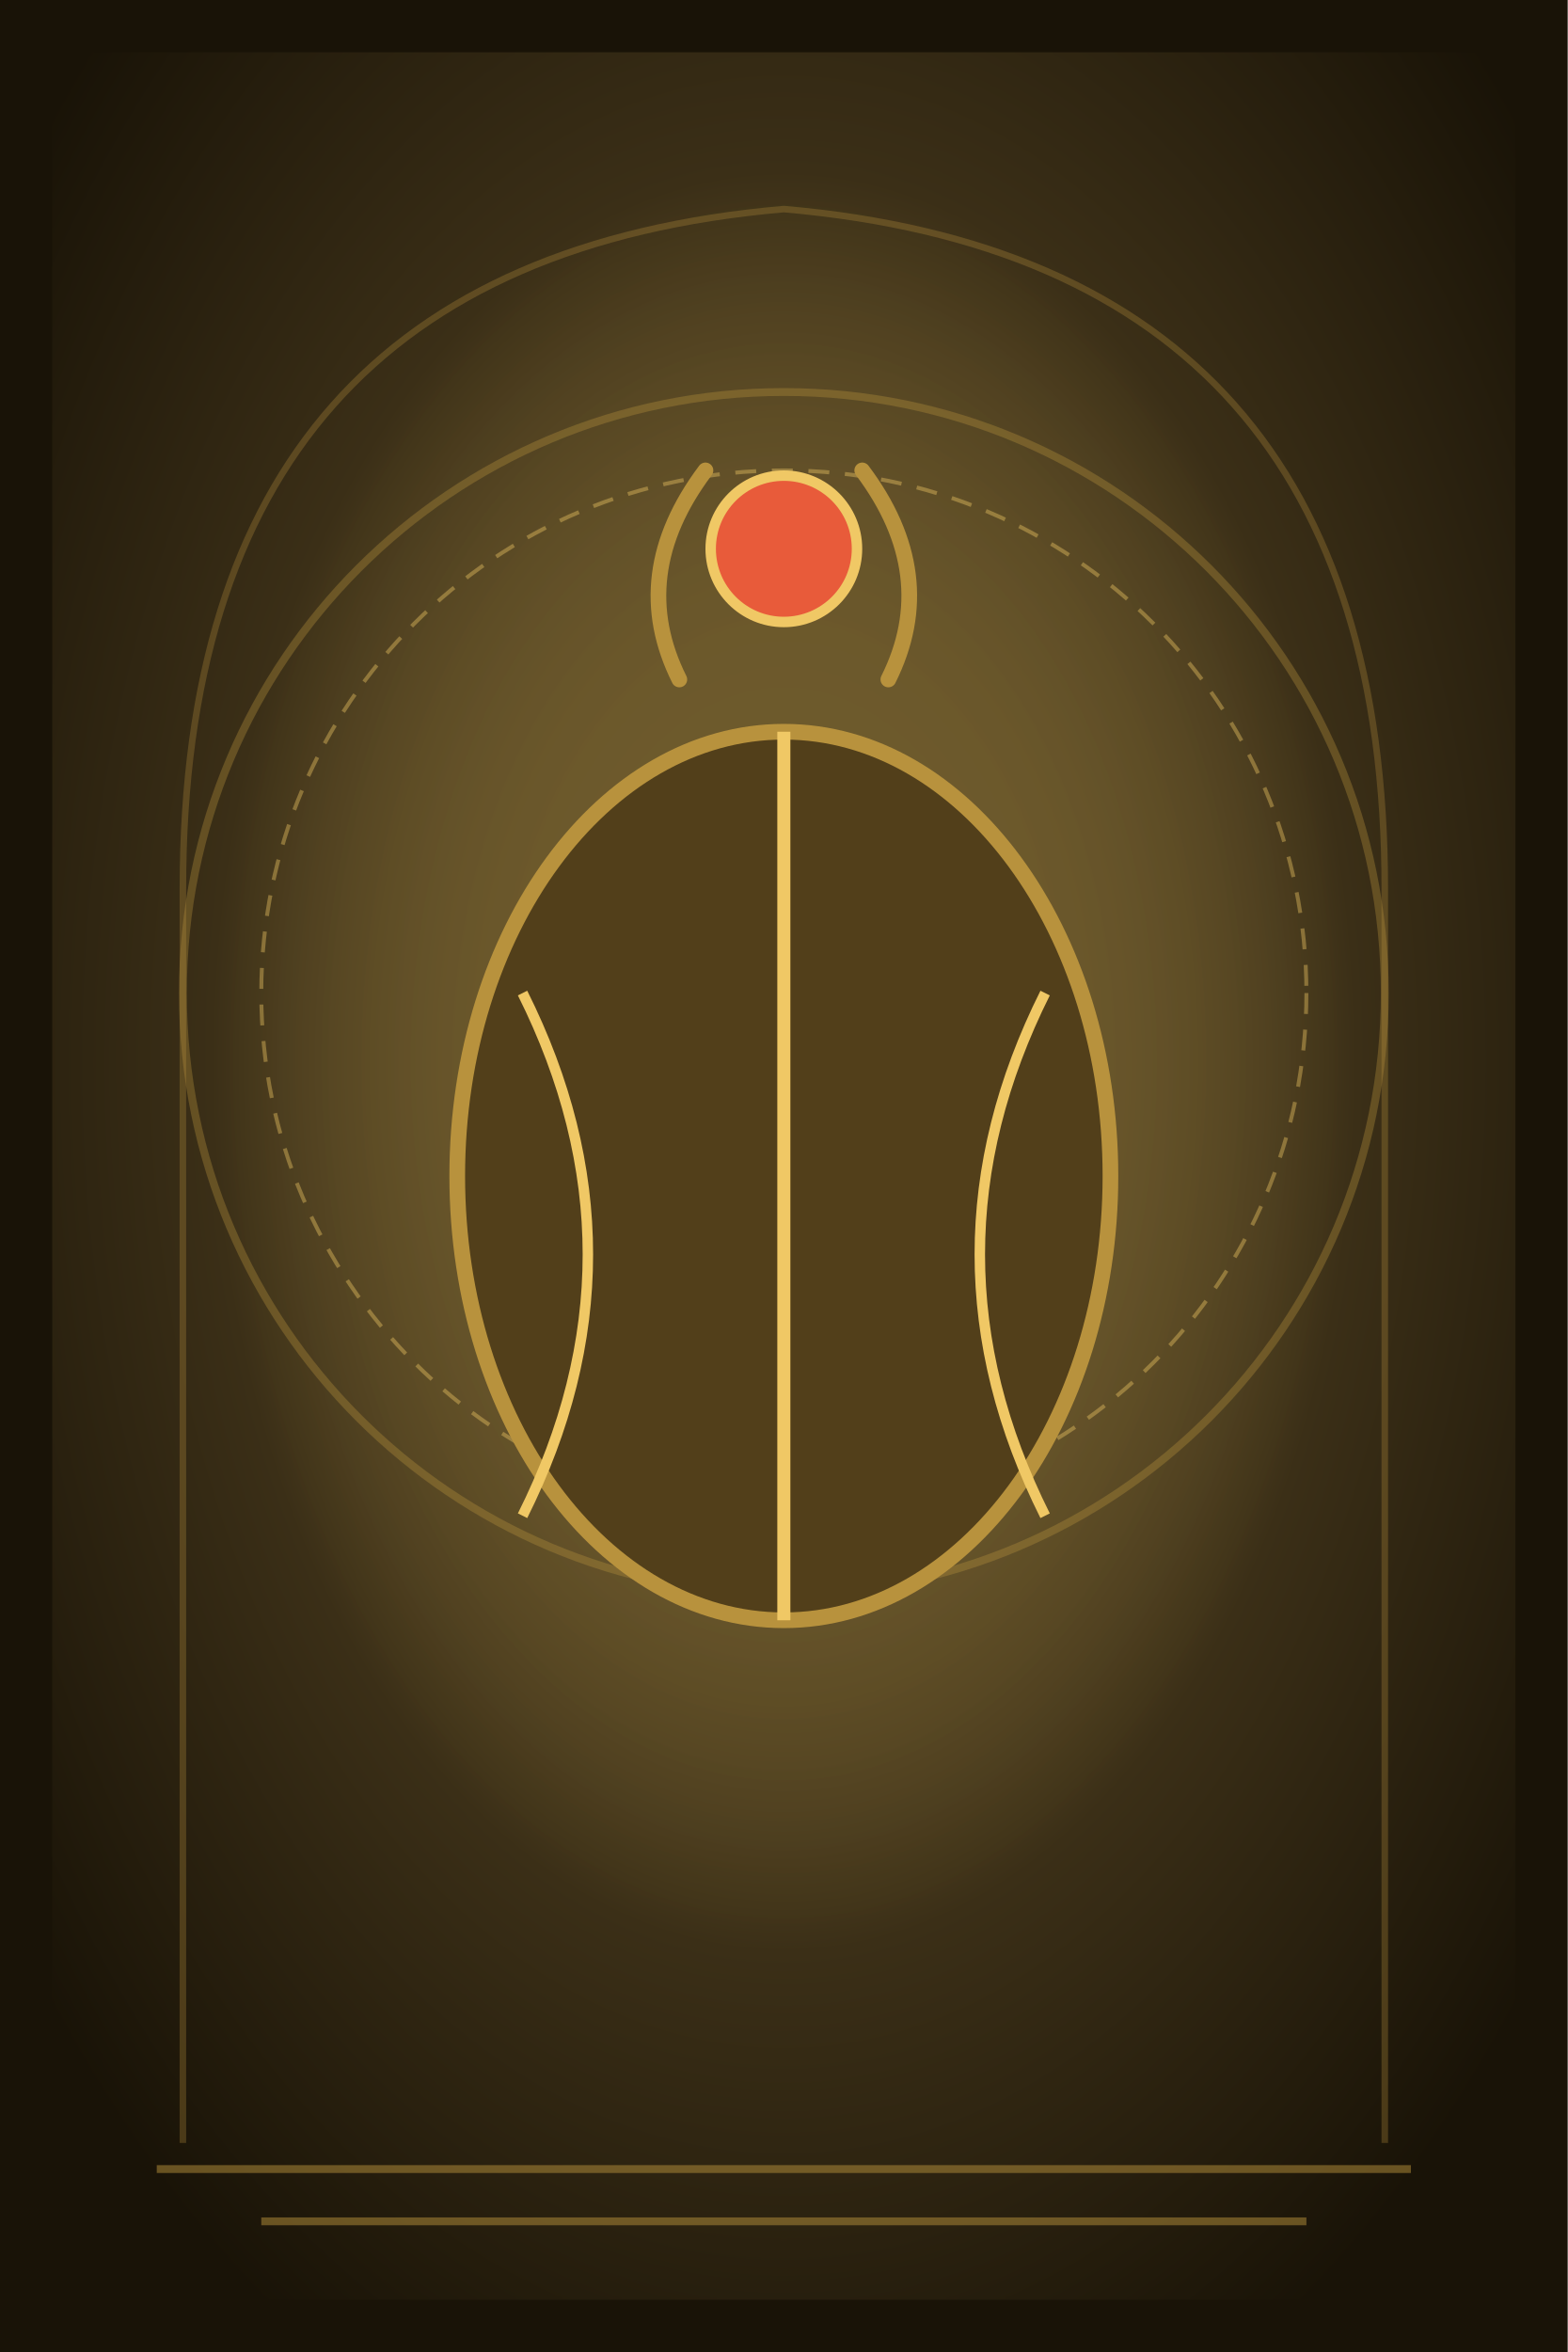
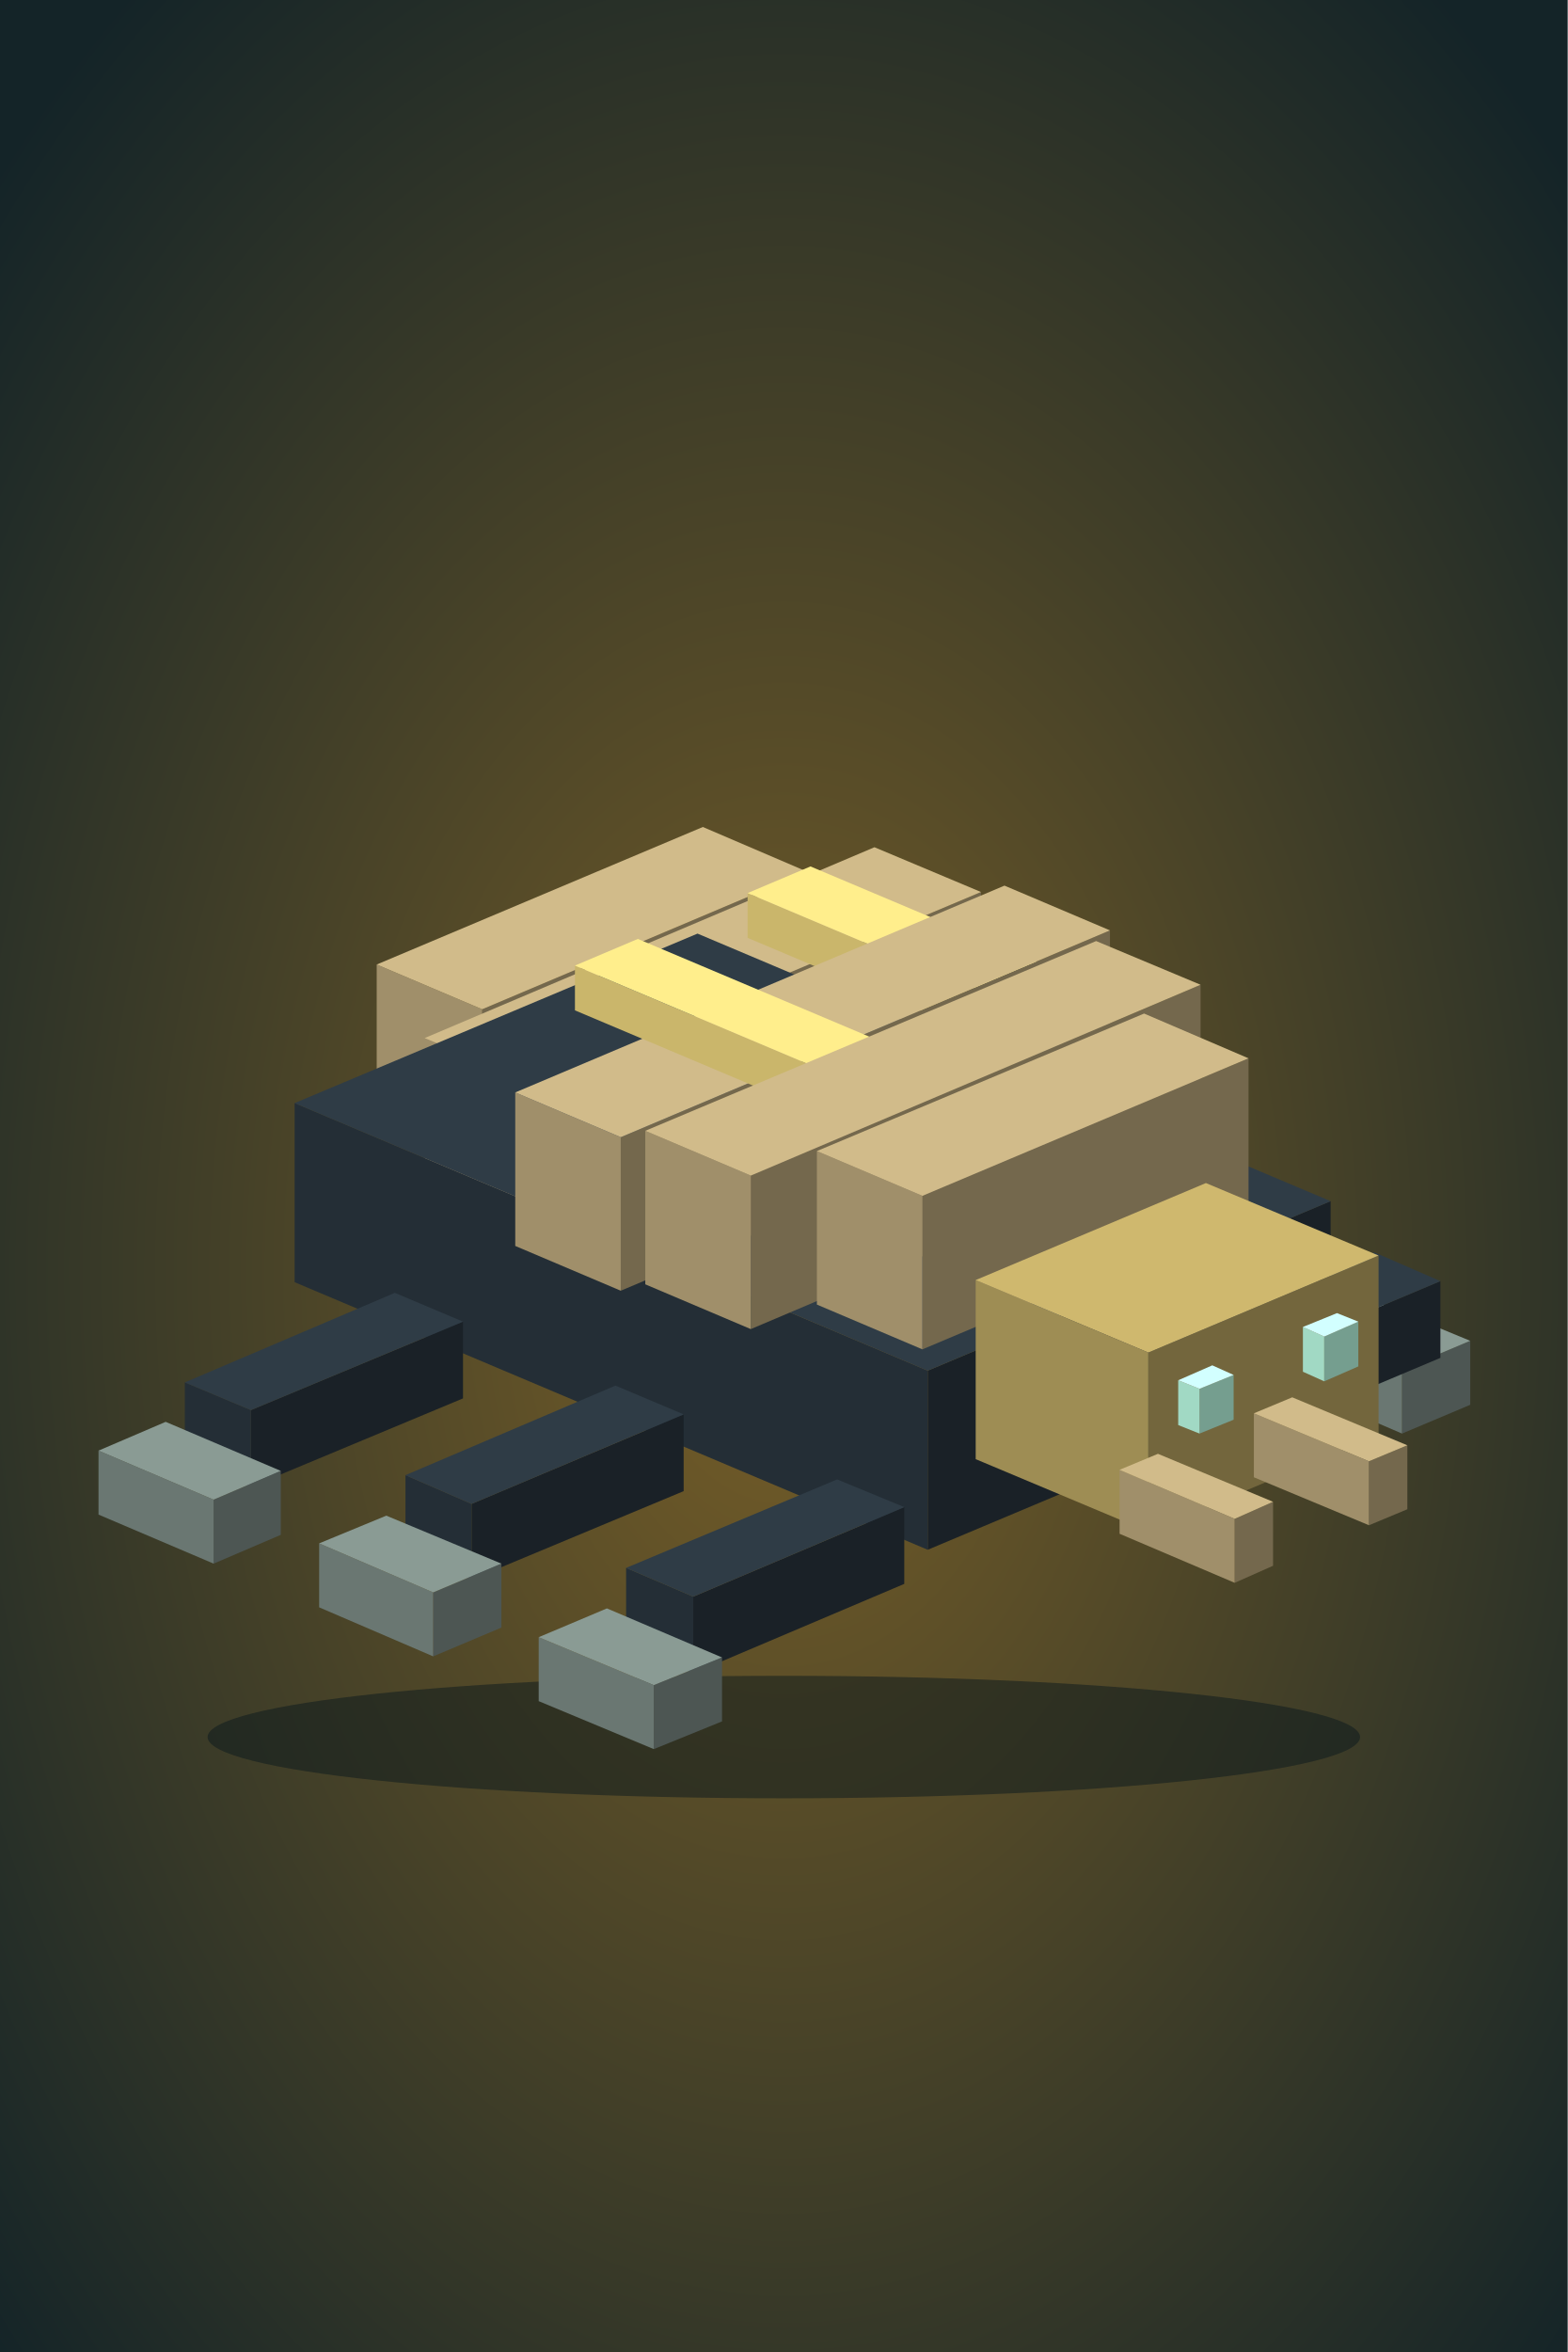
- <svg xmlns="http://www.w3.org/2000/svg" width="600" height="900" viewBox="0 0 600 900">
+ <svg xmlns="http://www.w3.org/2000/svg" width="600" height="900" viewBox="0 0 256 384" data-art-style="isometric-voxel-v3">
  <defs>
-     <radialGradient id="bg" cx="50%" cy="45%" r="65%">
-       <stop offset="0%" stop-color="#f0c865" stop-opacity="0.32" />
-       <stop offset="60%" stop-color="#3b2f17" />
-       <stop offset="100%" stop-color="#191307" />
+     <radialGradient id="chamber" cx="50%" cy="54%" r="68%">
+       <stop stop-color="#785f28" />
+       <stop offset="1" stop-color="#142428" />
    </radialGradient>
-     <linearGradient id="metal" x1="0%" y1="0%" x2="100%" y2="100%">
-       <stop offset="0%" stop-color="#b8923d" />
-       <stop offset="50%" stop-color="#f0c865" />
-       <stop offset="100%" stop-color="#191307" />
-     </linearGradient>
  </defs>
-   <rect width="600" height="900" fill="#191307" />
-   <rect x="20" y="20" width="560" height="860" fill="url(#bg)" rx="16" />
-   <circle cx="300" cy="380" r="230" fill="none" stroke="#b8923d" stroke-width="3" stroke-opacity="0.35" />
-   <circle cx="300" cy="380" r="200" fill="none" stroke="#f0c865" stroke-width="1.5" stroke-dasharray="8 6" stroke-opacity="0.4" />
-   <path d="M70 820V340Q70 100 300 80Q530 100 530 340V820" fill="none" stroke="#b8923d" stroke-opacity="0.3" stroke-width="2.5" />
-   <path d="M60 830H540M100 850H500" stroke="#b8923d" stroke-opacity="0.5" stroke-width="3" />
-   <ellipse cx="300" cy="450" rx="125" ry="170" fill="#523f1a" stroke="#b8923d" stroke-width="6" />
-   <line x1="300" y1="280" x2="300" y2="620" stroke="#f0c865" stroke-width="5" />
-   <circle cx="300" cy="210" r="28" fill="#e85b3a" stroke="#f0c865" stroke-width="4" />
-   <path d="M260 260Q240 220 270 180" stroke="#b8923d" stroke-width="6" fill="none" stroke-linecap="round" />
-   <path d="M340 260Q360 220 330 180" stroke="#b8923d" stroke-width="6" fill="none" stroke-linecap="round" />
-   <path d="M200 380Q250 480 200 580M400 380Q350 480 400 580" stroke="#f0c865" stroke-width="4" fill="none" />
+   <path fill="url(#chamber)" d="M0 0h256v384H0z" />
+   <ellipse cx="128" cy="283.6" rx="94.1" ry="10" fill="#09171b" opacity=".5" />
+   <g data-enemy-model="tombBeetle" transform="translate(-90.082 -244.928) scale(1.74048)">
+     <polygon points="148.3,255.1 141.9,257.7 141.9,251.7 148.3,249.1" fill="#4d5653" />
+     <polygon points="141.9,257.7 131.2,253.2 131.2,247.2 141.9,251.7" fill="#6a7772" />
+     <polygon points="137.4,244.5 148.3,249.1 141.9,251.7 131.2,247.2" fill="#8a9b94" />
+     <polygon points="145.6,250.6 125.8,258.9 125.8,251.7 145.6,243.4" fill="#1a2127" />
+     <polygon points="125.8,258.9 119.5,256.3 119.5,249.1 125.8,251.7" fill="#242e36" />
+     <polygon points="139.3,240.7 145.6,243.4 125.8,251.7 119.5,249.1" fill="#2f3c46" />
+     <polygon points="168.9,263.8 162.7,266.4 162.7,260.4 168.9,257.8" fill="#4d5653" />
+     <polygon points="162.7,266.4 151.8,261.9 151.8,255.9 162.7,260.4" fill="#6a7772" />
+     <polygon points="158.2,253.2 168.9,257.8 162.7,260.4 151.8,255.9" fill="#8a9b94" />
+     <polygon points="166.3,259.3 146.4,267.7 146.4,260.5 166.3,252.1" fill="#1a2127" />
+     <polygon points="146.4,267.7 140.2,265.0 140.2,257.8 146.4,260.5" fill="#242e36" />
+     <polygon points="159.9,249.5 166.3,252.1 146.4,260.5 140.2,257.8" fill="#2f3c46" />
+     <polygon points="127.5,236.9 97.0,249.8 97.0,235.4 127.5,222.5" fill="#74684d" />
+     <polygon points="97.0,249.8 87.1,245.6 87.1,231.2 97.0,235.4" fill="#a08f6a" />
+     <polygon points="117.7,218.3 127.5,222.5 97.0,235.4 87.1,231.2" fill="#d1bb8a" />
+     <polygon points="189.7,272.5 183.3,275.2 183.3,269.2 189.7,266.5" fill="#4d5653" />
+     <polygon points="183.3,275.2 172.6,270.6 172.6,264.6 183.3,269.2" fill="#6a7772" />
+     <polygon points="178.8,262.0 189.7,266.5 183.3,269.2 172.6,264.6" fill="#8a9b94" />
+     <polygon points="143.8,238.8 101.5,256.6 101.5,242.2 143.8,224.4" fill="#74684d" />
+     <polygon points="101.5,256.6 91.6,252.5 91.6,238.1 101.5,242.2" fill="#a08f6a" />
+     <polygon points="133.8,220.2 143.8,224.4 101.5,242.2 91.6,238.1" fill="#d1bb8a" />
+     <polygon points="150.3,235.7 144.4,238.2 144.4,234.0 150.3,231.5" fill="#93844e" />
+     <polygon points="144.4,238.2 121.9,228.7 121.9,224.5 144.4,234.0" fill="#cab66b" />
+     <polygon points="127.8,222.0 150.3,231.5 144.4,234.0 121.9,224.5" fill="#ffee8c" />
+     <polygon points="186.9,268.1 167.2,276.4 167.2,269.2 186.9,260.9" fill="#1a2127" />
+     <polygon points="167.2,276.4 160.8,273.8 160.8,266.6 167.2,269.2" fill="#242e36" />
+     <polygon points="180.7,258.2 186.9,260.9 167.2,269.2 160.8,266.6" fill="#2f3c46" />
+     <polygon points="176.6,270.2 138.8,286.1 138.8,269.3 176.6,253.4" fill="#1a2127" />
+     <polygon points="138.8,286.1 79.4,261.0 79.4,244.2 138.8,269.3" fill="#242e36" />
+     <polygon points="117.2,228.3 176.6,253.4 138.8,269.3 79.4,244.2" fill="#2f3c46" />
+     <polygon points="155.9,242.4 110.0,261.8 110.0,247.4 155.9,228.0" fill="#74684d" />
+     <polygon points="110.0,261.8 100.1,257.6 100.1,243.2 110.0,247.4" fill="#a08f6a" />
+     <polygon points="146.0,223.8 155.9,228.0 110.0,247.4 100.1,243.2" fill="#d1bb8a" />
+     <polygon points="95.2,271.9 75.3,280.2 75.3,273.0 95.2,264.7" fill="#1a2127" />
+     <polygon points="75.3,280.2 69.1,277.6 69.1,270.4 75.3,273.0" fill="#242e36" />
+     <polygon points="88.8,262.0 95.2,264.7 75.3,273.0 69.1,270.4" fill="#2f3c46" />
+     <polygon points="134.1,242.5 128.2,245.0 128.2,240.8 134.1,238.3" fill="#93844e" />
+     <polygon points="128.2,245.0 105.7,235.5 105.7,231.3 128.2,240.8" fill="#cab66b" />
+     <polygon points="111.6,228.8 134.1,238.3 128.2,240.8 105.7,231.3" fill="#ffee8c" />
+     <polygon points="164.4,247.5 122.2,265.4 122.2,251.0 164.4,233.1" fill="#74684d" />
+     <polygon points="122.2,265.4 112.3,261.2 112.3,246.8 122.2,251.0" fill="#a08f6a" />
+     <polygon points="154.6,229.0 164.4,233.1 122.2,251.0 112.3,246.8" fill="#d1bb8a" />
+     <polygon points="78.1,284.7 71.8,287.4 71.8,281.4 78.1,278.7" fill="#4d5653" />
+     <polygon points="71.8,287.4 61.0,282.8 61.0,276.8 71.8,281.4" fill="#6a7772" />
+     <polygon points="67.3,274.1 78.1,278.7 71.8,281.4 61.0,276.8" fill="#8a9b94" />
+     <polygon points="168.9,254.4 138.3,267.3 138.3,252.9 168.9,240.0" fill="#74684d" />
+     <polygon points="138.3,267.3 128.4,263.1 128.4,248.7 138.3,252.9" fill="#a08f6a" />
+     <polygon points="159.1,235.8 168.9,240.0 138.3,252.9 128.4,248.7" fill="#d1bb8a" />
+     <polygon points="115.9,280.6 96.0,288.9 96.0,281.8 115.9,273.4" fill="#1a2127" />
+     <polygon points="96.0,288.9 89.8,286.3 89.8,279.1 96.0,281.8" fill="#242e36" />
+     <polygon points="109.5,270.7 115.9,273.4 96.0,281.8 89.8,279.1" fill="#2f3c46" />
+     <polygon points="98.8,293.4 92.4,296.1 92.4,290.1 98.8,287.4" fill="#4d5653" />
+     <polygon points="92.4,296.1 81.7,291.5 81.7,285.5 92.4,290.1" fill="#6a7772" />
+     <polygon points="88.0,282.9 98.8,287.4 92.4,290.1 81.7,285.5" fill="#8a9b94" />
+     <polygon points="181.1,275.3 159.5,284.4 159.5,267.6 181.1,258.5" fill="#73663d" />
+     <polygon points="159.5,284.4 143.3,277.6 143.3,260.8 159.5,267.6" fill="#9e8d54" />
+     <polygon points="164.9,251.7 181.1,258.5 159.5,267.6 143.3,260.8" fill="#cfb86e" />
+     <polygon points="183.8,282.3 180.2,283.8 180.2,277.8 183.8,276.3" fill="#74684d" />
+     <polygon points="180.2,283.8 169.4,279.3 169.4,273.3 180.2,277.8" fill="#a08f6a" />
+     <polygon points="173.0,271.8 183.8,276.3 180.2,277.8 169.4,273.3" fill="#d1bb8a" />
+     <polygon points="179.2,268.9 176.0,270.3 176.0,266.1 179.2,264.7" fill="#759e8f" />
+     <polygon points="176.0,270.3 174.0,269.4 174.0,265.2 176.0,266.1" fill="#a1d9c4" />
+     <polygon points="177.2,263.9 179.2,264.7 176.0,266.1 174.0,265.2" fill="#d2ffff" />
+     <polygon points="136.6,289.3 116.8,297.7 116.8,290.5 136.6,282.1" fill="#1a2127" />
+     <polygon points="116.8,297.7 110.5,295.0 110.5,287.8 116.8,290.5" fill="#242e36" />
+     <polygon points="130.3,279.5 136.6,282.1 116.8,290.5 110.5,287.8" fill="#2f3c46" />
+     <polygon points="167.5,273.9 164.3,275.2 164.3,271.0 167.5,269.7" fill="#759e8f" />
+     <polygon points="164.3,275.2 162.3,274.4 162.3,270.2 164.3,271.0" fill="#a1d9c4" />
+     <polygon points="165.5,268.8 167.5,269.7 164.3,271.0 162.3,270.2" fill="#d2ffff" />
+     <polygon points="171.2,287.6 167.6,289.2 167.6,283.2 171.2,281.6" fill="#74684d" />
+     <polygon points="167.6,289.2 156.8,284.6 156.8,278.6 167.6,283.2" fill="#a08f6a" />
+     <polygon points="160.4,277.1 171.2,281.6 167.6,283.2 156.8,278.6" fill="#d1bb8a" />
+     <polygon points="119.5,302.2 113.1,304.8 113.1,298.8 119.5,296.2" fill="#4d5653" />
+     <polygon points="113.1,304.8 102.3,300.3 102.3,294.3 113.1,298.8" fill="#6a7772" />
+     <polygon points="108.7,291.6 119.5,296.2 113.1,298.8 102.3,294.3" fill="#8a9b94" />
+   </g>
</svg>
